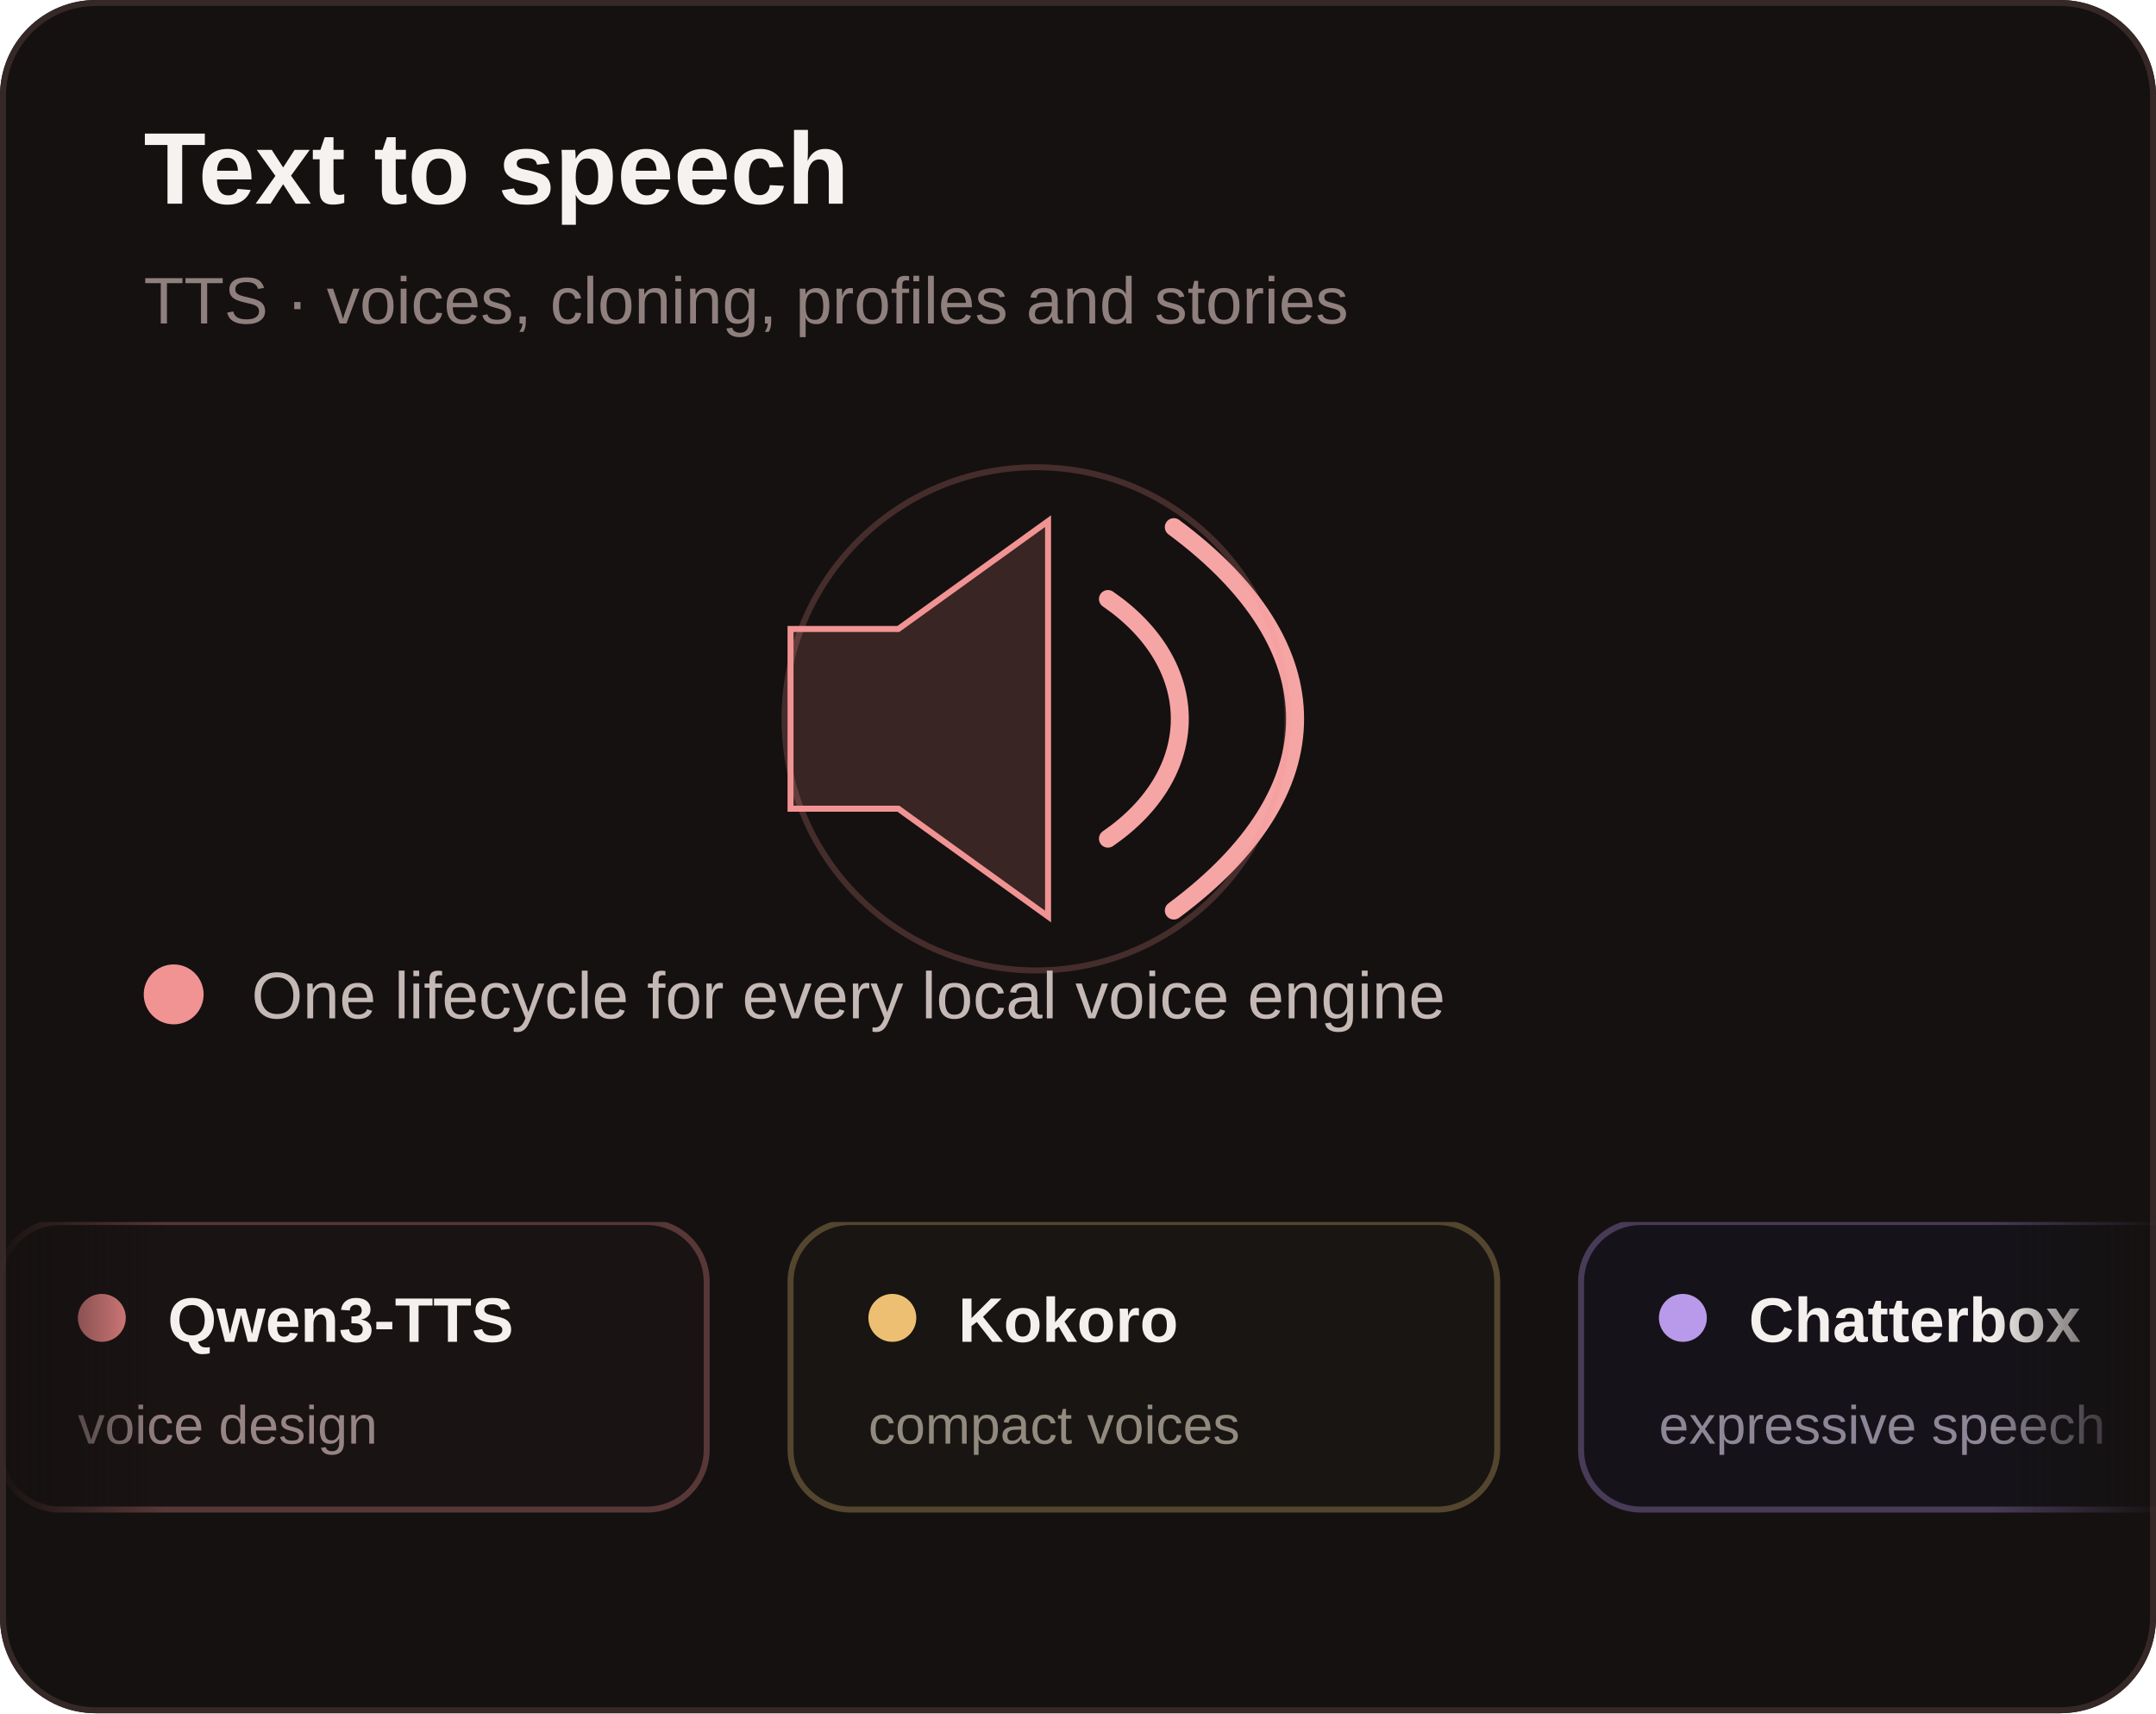
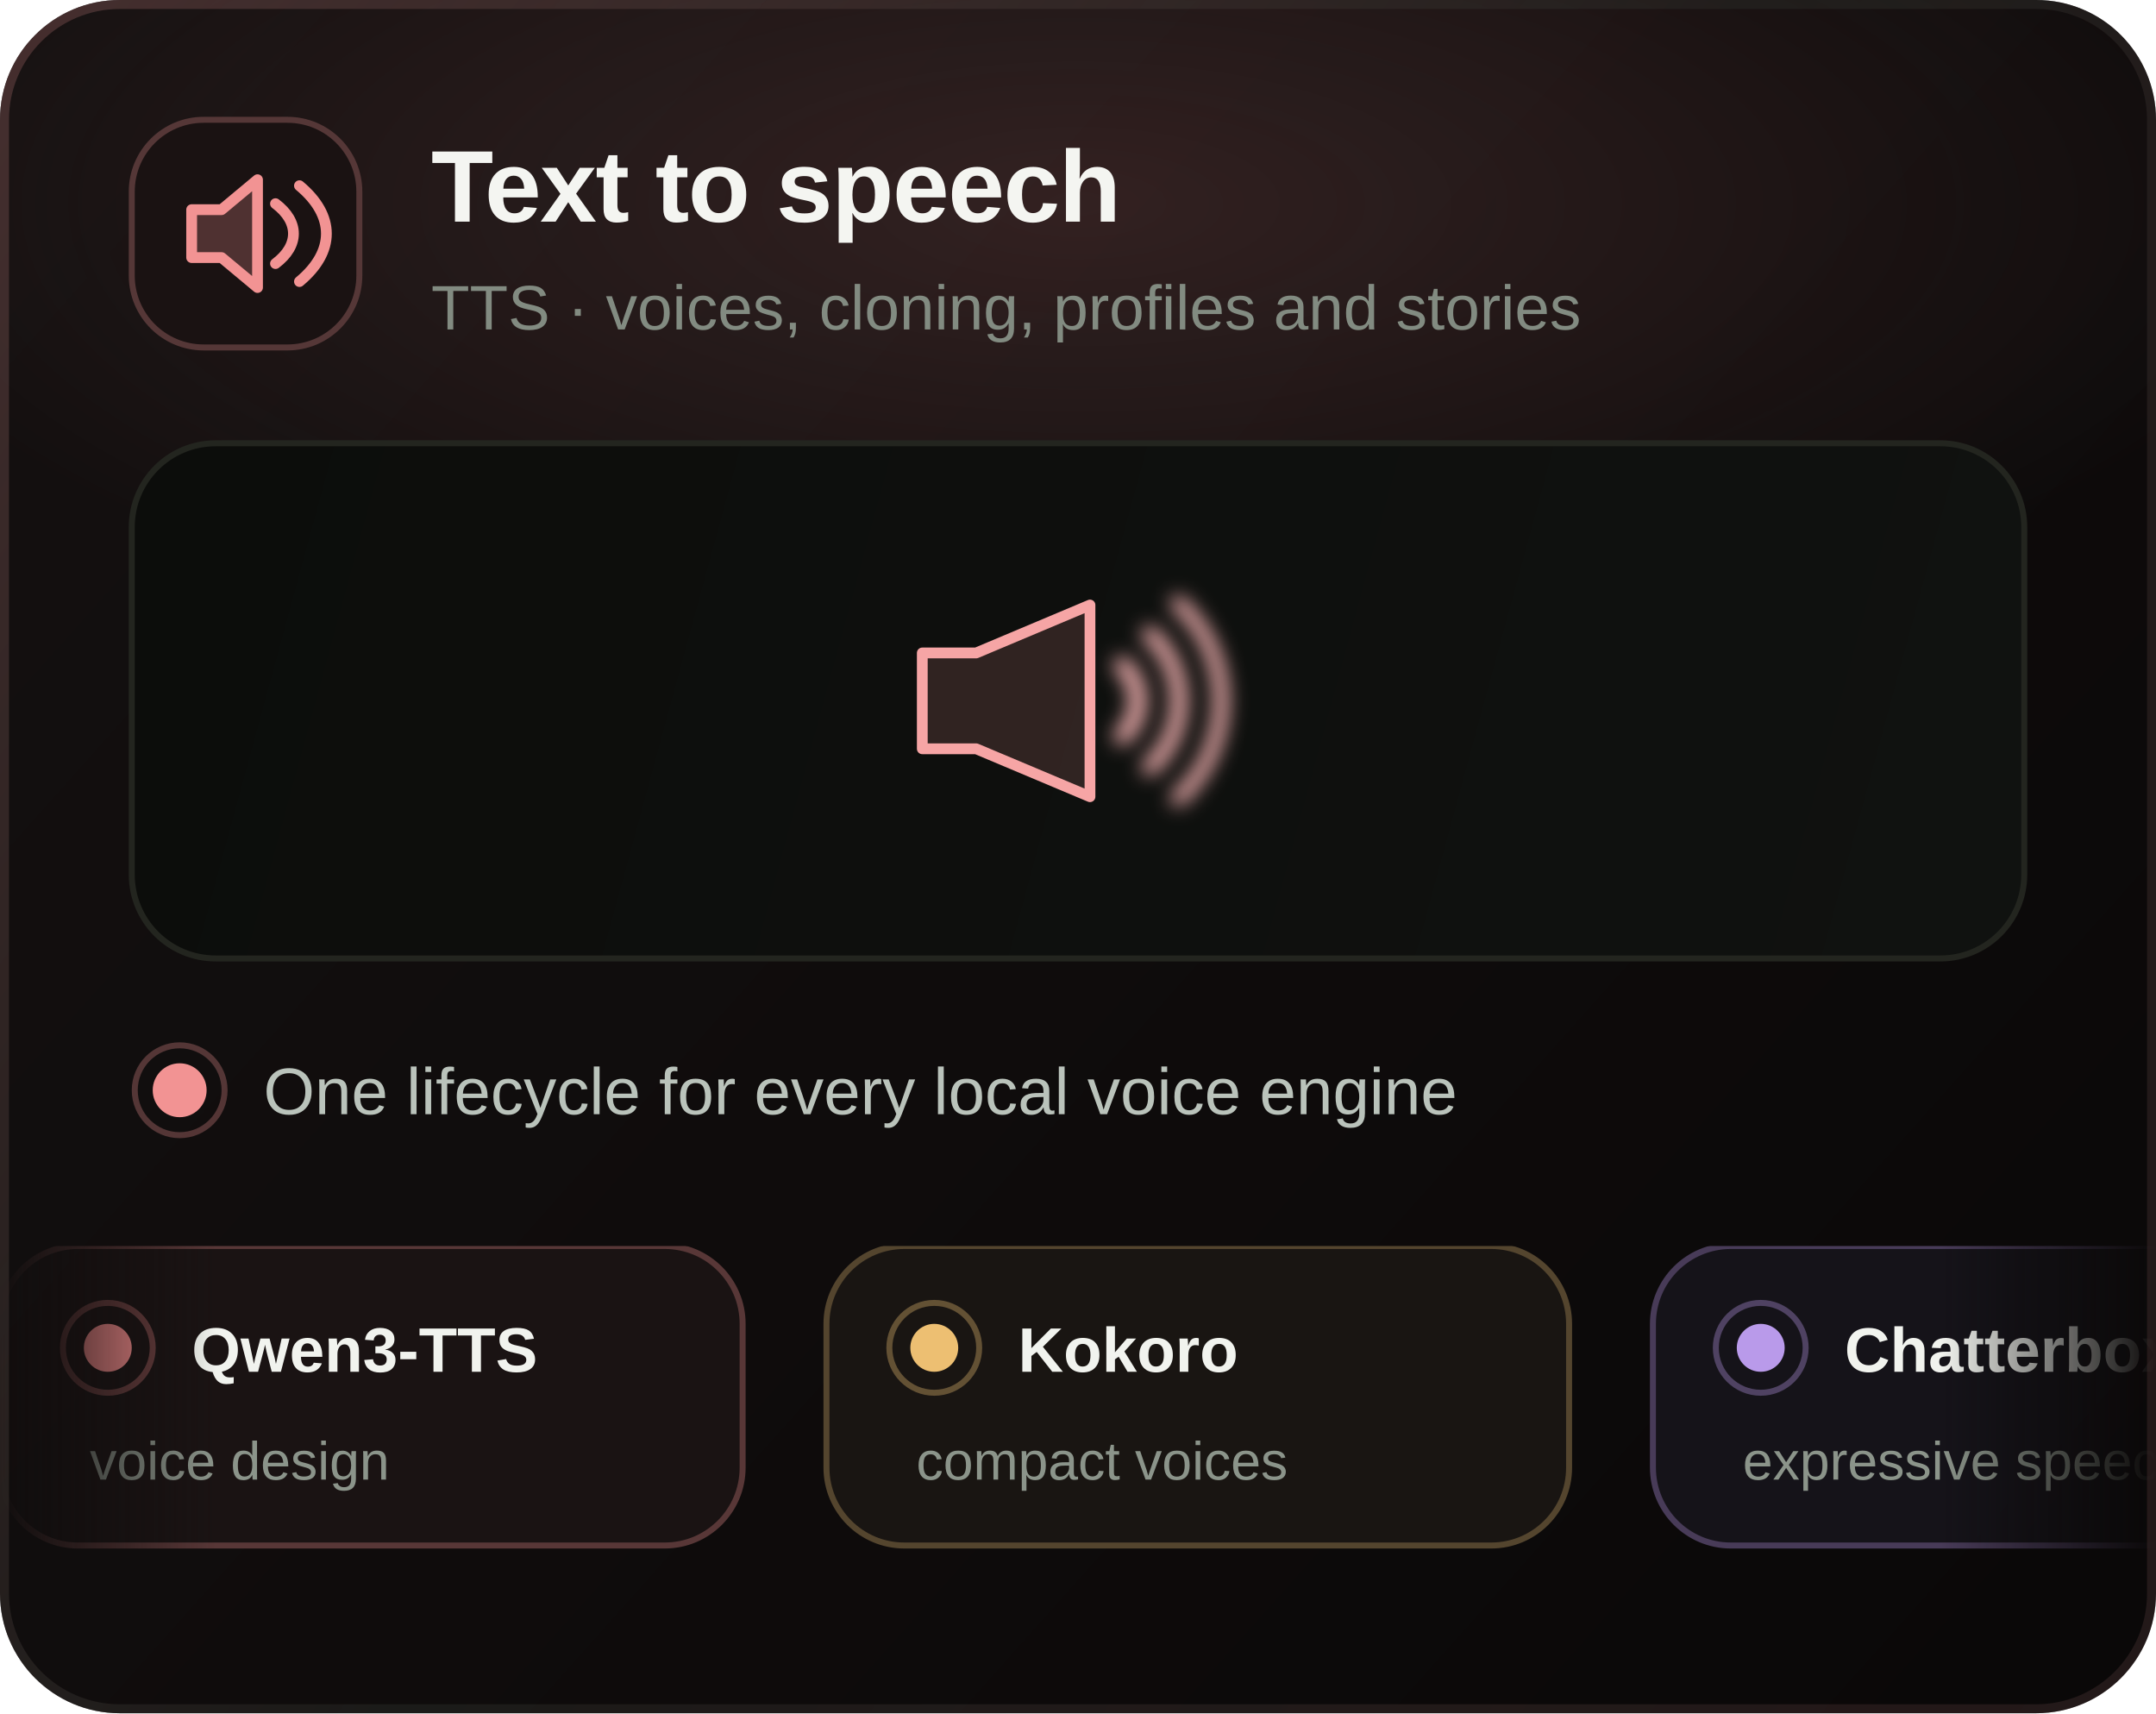
- <svg xmlns="http://www.w3.org/2000/svg" width="360" height="286" viewBox="0 0 360 286" fill="none" role="img" aria-labelledby="title desc">
+ <svg xmlns="http://www.w3.org/2000/svg" width="360" height="286" viewBox="0 0 360 286" fill="none" role="img" aria-labelledby="t d">
  <defs>
-     <linearGradient id="bg" x1="12" y1="8" x2="348" y2="278">
-       <stop stop-color="#151110" />
-       <stop offset="1" stop-color="#0A0909" />
+     <linearGradient id="bg" x1="20" y1="0" x2="340" y2="286" gradientUnits="userSpaceOnUse">
+       <stop stop-color="#141010" />
+       <stop offset="1" stop-color="#0A0808" />
    </linearGradient>
-     <linearGradient id="fade">
+     <radialGradient id="topGlow" cx="0" cy="0" r="1" gradientUnits="userSpaceOnUse" gradientTransform="translate(180 34) rotate(90) scale(80 210)">
+       <stop stop-color="#F29393" stop-opacity=".15" />
+       <stop offset="1" stop-color="#F29393" stop-opacity="0" />
+     </radialGradient>
+     <linearGradient id="frameStroke" x1="0" y1="0" x2="360" y2="286" gradientUnits="userSpaceOnUse">
+       <stop stop-color="#5E3E3E" stop-opacity=".65" />
+       <stop offset=".5" stop-color="#2A2C28" stop-opacity=".45" />
+       <stop offset="1" stop-color="#5E3E3E" stop-opacity=".3" />
+     </linearGradient>
+     <linearGradient id="panel" x1="22" y1="74" x2="338" y2="160" gradientUnits="userSpaceOnUse">
+       <stop stop-color="#0C0D0B" />
+       <stop offset="1" stop-color="#101210" />
+     </linearGradient>
+     <linearGradient id="fade" x1="0" y1="0" x2="360" y2="0" gradientUnits="userSpaceOnUse">
      <stop stop-color="white" stop-opacity="0" />
-       <stop offset=".08" stop-color="white" />
-       <stop offset=".92" stop-color="white" />
+       <stop offset=".1" stop-color="white" />
+       <stop offset=".9" stop-color="white" />
      <stop offset="1" stop-color="white" stop-opacity="0" />
    </linearGradient>
-     <mask id="mask">
-       <rect width="360" height="62" fill="url(#fade)" />
+     <mask id="mmask">
+       <rect width="360" height="60" fill="url(#fade)" />
    </mask>
-     <clipPath id="frame">
-       <rect width="360" height="286" rx="16" />
+     <filter id="sglow" x="-40%" y="-40%" width="180%" height="180%">
+       <feGaussianBlur stdDeviation="1.6" />
+     </filter>
+     <clipPath id="fr">
+       <rect width="360" height="286" rx="20" />
    </clipPath>
-     <g id="track" font-family="Segoe UI,Arial,sans-serif">
-       <g>
-         <rect width="118" height="48" rx="10" fill="#191313" stroke="#583737" />
-         <circle cx="17" cy="16" r="4" fill="#FF9292" />
-         <text x="28" y="20" fill="#F4F0EE" font-size="10.5" font-weight="600">Qwen3-TTS</text>
-         <text x="13" y="37" fill="#978484" font-size="9">voice design</text>
-       </g>
-       <g transform="translate(132)">
-         <rect width="118" height="48" rx="10" fill="#181512" stroke="#54452E" />
-         <circle cx="17" cy="16" r="4" fill="#EDBF72" />
-         <text x="28" y="20" fill="#F4F0EE" font-size="10.5" font-weight="600">Kokoro</text>
-         <text x="13" y="37" fill="#928A7E" font-size="9">compact voices</text>
-       </g>
-       <g transform="translate(264)">
-         <rect width="118" height="48" rx="10" fill="#151319" stroke="#483B58" />
-         <circle cx="17" cy="16" r="4" fill="#B99AEA" />
-         <text x="28" y="20" fill="#F4F0EE" font-size="10.5" font-weight="600">Chatterbox</text>
-         <text x="13" y="37" fill="#8E8696" font-size="9">expressive speech</text>
-       </g>
-       <g transform="translate(396)">
-         <rect width="118" height="48" rx="10" fill="#121719" stroke="#30505A" />
-         <circle cx="17" cy="16" r="4" fill="#72C9E5" />
-         <text x="28" y="20" fill="#F4F0EE" font-size="10.5" font-weight="600">LuxTTS</text>
-         <text x="13" y="37" fill="#819096" font-size="9">voice cloning</text>
+     <clipPath id="pclip">
+       <rect x="22" y="74" width="316" height="86" rx="14" />
+     </clipPath>
+   </defs>
+   <g clip-path="url(#fr)">
+     <rect width="360" height="286" rx="20" fill="url(#bg)" />
+     <rect width="360" height="286" fill="url(#topGlow)" />
+     <g transform="translate(22 20)">
+       <rect width="38" height="38" rx="12" fill="#1A1212" stroke="#553737" />
+       <g transform="translate(19 19)">
+         <g transform="translate(-1 0)">
+           <path d="M-8 -4V4H-3L3 9V-9L-3 -4H-8Z" fill="#F29393" fill-opacity=".25" stroke="#F29393" stroke-width="1.8" stroke-linejoin="round" />
+           <path d="M6 -5C10 -2 10 2 6 5" fill="none" stroke="#F29393" stroke-width="1.8" stroke-linecap="round">
+             <animate attributeName="stroke-opacity" values=".25;1;.25" dur="1.5s" repeatCount="indefinite" />
+           </path>
+           <path d="M10 -8C16 -3 16 3 10 8" fill="none" stroke="#F29393" stroke-width="1.8" stroke-linecap="round">
+             <animate attributeName="stroke-opacity" values=".18;1;.18" dur="1.5s" begin=".22s" repeatCount="indefinite" />
+           </path>
+         </g>
      </g>
    </g>
-   </defs>
-   <g clip-path="url(#frame)">
-     <rect width="360" height="286" rx="16" fill="url(#bg)" />
-     <rect x=".5" y=".5" width="359" height="285" rx="15.5" stroke="#352827" />
-     <text x="24" y="34" fill="#F5F2EF" font-family="Segoe UI,Arial,sans-serif" font-size="17" font-weight="650">Text to speech</text>
-     <text x="24" y="54" fill="#8F807E" font-family="Segoe UI,Arial,sans-serif" font-size="11">TTS · voices, cloning, profiles and stories</text>
-     <g transform="translate(132 80)">
-       <path d="M0 25V55H18L43 73V7L18 25H0Z" fill="#F29393" fill-opacity=".16" stroke="#F29393" />
-       <path d="M53 20C69 31 69 49 53 60M64 8C91 28 91 52 64 72" stroke="#F6A5A5" stroke-width="3" stroke-linecap="round">
-         <animate attributeName="opacity" values=".28;1;.28" dur="2.4s" repeatCount="indefinite" />
-       </path>
-       <circle cx="41" cy="40" r="42" stroke="#F29393" stroke-opacity=".22">
-         <animate attributeName="r" from="42" to="66" dur="2.4s" repeatCount="indefinite" />
-         <animate attributeName="opacity" from=".34" to="0" dur="2.4s" repeatCount="indefinite" />
-       </circle>
-     </g>
-     <circle cx="29" cy="166" r="5" fill="#F29393" />
-     <text x="42" y="170" fill="#C5B9B6" font-family="Segoe UI,Arial,sans-serif" font-size="11">One lifecycle for every local voice engine</text>
-     <g mask="url(#mask)" transform="translate(0 204)">
-       <g>
-         <use href="#track" />
-         <use href="#track" x="528" />
-         <animateTransform attributeName="transform" type="translate" from="0 0" to="-528 0" dur="21s" repeatCount="indefinite" />
+     <text x="72" y="37" fill="#F4F5F1" font-family="Segoe UI,Arial,sans-serif" font-size="17" font-weight="650" letter-spacing="-.2">Text to speech</text>
+     <text x="72" y="55" fill="#828B81" font-family="Segoe UI,Arial,sans-serif" font-size="10.5">TTS · voices, cloning, profiles and stories</text>
+     <rect x="22" y="74" width="316" height="86" rx="14" fill="url(#panel)" stroke="#23251F" />
+     <g clip-path="url(#pclip)">
+       <g transform="translate(181 117)">
+         <path d="M-27 -8 L-18 -8 L1 -16 L1 16 L-18 8 L-27 8 Z" fill="#F29393" fill-opacity=".15" stroke="#F6A5A5" stroke-width="1.8" stroke-linejoin="round" stroke-linecap="round">
+           <animate attributeName="fill-opacity" values=".10;.28;.10" dur="2s" repeatCount="indefinite" />
+           <animate attributeName="stroke-opacity" values=".72;1;.72" dur="2s" repeatCount="indefinite" />
+         </path>
+         <g filter="url(#sglow)" fill="none" stroke="#F8B4B4" stroke-linecap="round">
+           <path d="M6.4 -5.9 A8 8 0 0 1 6.4 5.9" stroke-width="2.8">
+             <animate attributeName="stroke-opacity" values=".28;1;.28" dur="1.55s" begin="0s" repeatCount="indefinite" />
+             <animateTransform attributeName="transform" type="scale" values="0.92 0.92;1.08 1.08;0.92 0.92" dur="1.55s" begin="0s" repeatCount="indefinite" />
+           </path>
+           <path d="M11 -11.1 A15 15 0 0 1 11 11.1" stroke-width="2.6">
+             <animate attributeName="stroke-opacity" values=".28;1;.28" dur="1.55s" begin=".18s" repeatCount="indefinite" />
+             <animateTransform attributeName="transform" type="scale" values="0.9 0.9;1.1 1.1;0.9 0.9" dur="1.55s" begin=".18s" repeatCount="indefinite" />
+           </path>
+           <path d="M15.7 -16.3 A22 22 0 0 1 15.7 16.3" stroke-width="2.4">
+             <animate attributeName="stroke-opacity" values=".28;1;.28" dur="1.55s" begin=".36s" repeatCount="indefinite" />
+             <animateTransform attributeName="transform" type="scale" values="0.88 0.88;1.12 1.12;0.88 0.88" dur="1.55s" begin=".36s" repeatCount="indefinite" />
+           </path>
+         </g>
      </g>
    </g>
+     <circle cx="30" cy="182" r="4.5" fill="#F29393">
+       <animate attributeName="opacity" values=".62;1;.62" dur="2.2s" repeatCount="indefinite" />
+     </circle>
+     <circle cx="30" cy="182" r="7.5" fill="none" stroke="#F29393" stroke-opacity=".3">
+       <animate attributeName="r" values="7.5;11;7.5" dur="2.2s" repeatCount="indefinite" />
+       <animate attributeName="stroke-opacity" values=".34;0;.34" dur="2.2s" repeatCount="indefinite" />
+     </circle>
+     <text x="44" y="186" fill="#BAC3BB" font-family="Segoe UI,Arial,sans-serif" font-size="11">One lifecycle for every local voice engine</text>
+     <g mask="url(#mmask)" transform="translate(0 208)" font-family="Segoe UI,Arial,sans-serif">
+       <g>
+         <g>
+           <g transform="translate(0 0)">
+             <rect width="124" height="50" rx="13" fill="#1A1313" stroke="#583737" />
+             <circle cx="18" cy="17" r="4" fill="#FF9292" />
+             <circle cx="18" cy="17" r="7.5" fill="none" stroke="#FF9292" stroke-opacity=".35" />
+             <text x="32" y="21" fill="#F1F3EE" font-size="10.5" font-weight="600">Qwen3-TTS</text>
+             <text x="15" y="39" fill="#8B948A" font-size="9">voice design</text>
+           </g>
+           <g transform="translate(138 0)">
+             <rect width="124" height="50" rx="13" fill="#191512" stroke="#54452E" />
+             <circle cx="18" cy="17" r="4" fill="#EDBF72" />
+             <circle cx="18" cy="17" r="7.5" fill="none" stroke="#EDBF72" stroke-opacity=".35" />
+             <text x="32" y="21" fill="#F1F3EE" font-size="10.5" font-weight="600">Kokoro</text>
+             <text x="15" y="39" fill="#8B948A" font-size="9">compact voices</text>
+           </g>
+           <g transform="translate(276 0)">
+             <rect width="124" height="50" rx="13" fill="#151319" stroke="#483B58" />
+             <circle cx="18" cy="17" r="4" fill="#B99AEA" />
+             <circle cx="18" cy="17" r="7.5" fill="none" stroke="#B99AEA" stroke-opacity=".35" />
+             <text x="32" y="21" fill="#F1F3EE" font-size="10.5" font-weight="600">Chatterbox</text>
+             <text x="15" y="39" fill="#8B948A" font-size="9">expressive speech</text>
+           </g>
+           <g transform="translate(414 0)">
+             <rect width="124" height="50" rx="13" fill="#111719" stroke="#30505A" />
+             <circle cx="18" cy="17" r="4" fill="#72C9E5" />
+             <circle cx="18" cy="17" r="7.5" fill="none" stroke="#72C9E5" stroke-opacity=".35" />
+             <text x="32" y="21" fill="#F1F3EE" font-size="10.5" font-weight="600">LuxTTS</text>
+             <text x="15" y="39" fill="#8B948A" font-size="9">voice cloning</text>
+           </g>
+         </g>
+         <g transform="translate(552 0)">
+           <g transform="translate(0 0)">
+             <rect width="124" height="50" rx="13" fill="#1A1313" stroke="#583737" />
+             <circle cx="18" cy="17" r="4" fill="#FF9292" />
+             <circle cx="18" cy="17" r="7.5" fill="none" stroke="#FF9292" stroke-opacity=".35" />
+             <text x="32" y="21" fill="#F1F3EE" font-size="10.5" font-weight="600">Qwen3-TTS</text>
+             <text x="15" y="39" fill="#8B948A" font-size="9">voice design</text>
+           </g>
+           <g transform="translate(138 0)">
+             <rect width="124" height="50" rx="13" fill="#191512" stroke="#54452E" />
+             <circle cx="18" cy="17" r="4" fill="#EDBF72" />
+             <circle cx="18" cy="17" r="7.5" fill="none" stroke="#EDBF72" stroke-opacity=".35" />
+             <text x="32" y="21" fill="#F1F3EE" font-size="10.5" font-weight="600">Kokoro</text>
+             <text x="15" y="39" fill="#8B948A" font-size="9">compact voices</text>
+           </g>
+           <g transform="translate(276 0)">
+             <rect width="124" height="50" rx="13" fill="#151319" stroke="#483B58" />
+             <circle cx="18" cy="17" r="4" fill="#B99AEA" />
+             <circle cx="18" cy="17" r="7.5" fill="none" stroke="#B99AEA" stroke-opacity=".35" />
+             <text x="32" y="21" fill="#F1F3EE" font-size="10.5" font-weight="600">Chatterbox</text>
+             <text x="15" y="39" fill="#8B948A" font-size="9">expressive speech</text>
+           </g>
+           <g transform="translate(414 0)">
+             <rect width="124" height="50" rx="13" fill="#111719" stroke="#30505A" />
+             <circle cx="18" cy="17" r="4" fill="#72C9E5" />
+             <circle cx="18" cy="17" r="7.5" fill="none" stroke="#72C9E5" stroke-opacity=".35" />
+             <text x="32" y="21" fill="#F1F3EE" font-size="10.5" font-weight="600">LuxTTS</text>
+             <text x="15" y="39" fill="#8B948A" font-size="9">voice cloning</text>
+           </g>
+         </g>
+         <animateTransform attributeName="transform" type="translate" from="0 0" to="-552 0" dur="18s" repeatCount="indefinite" />
+       </g>
+     </g>
+     <rect x=".75" y=".75" width="358.5" height="284.5" rx="19.25" stroke="url(#frameStroke)" stroke-width="1.5" />
  </g>
</svg>
